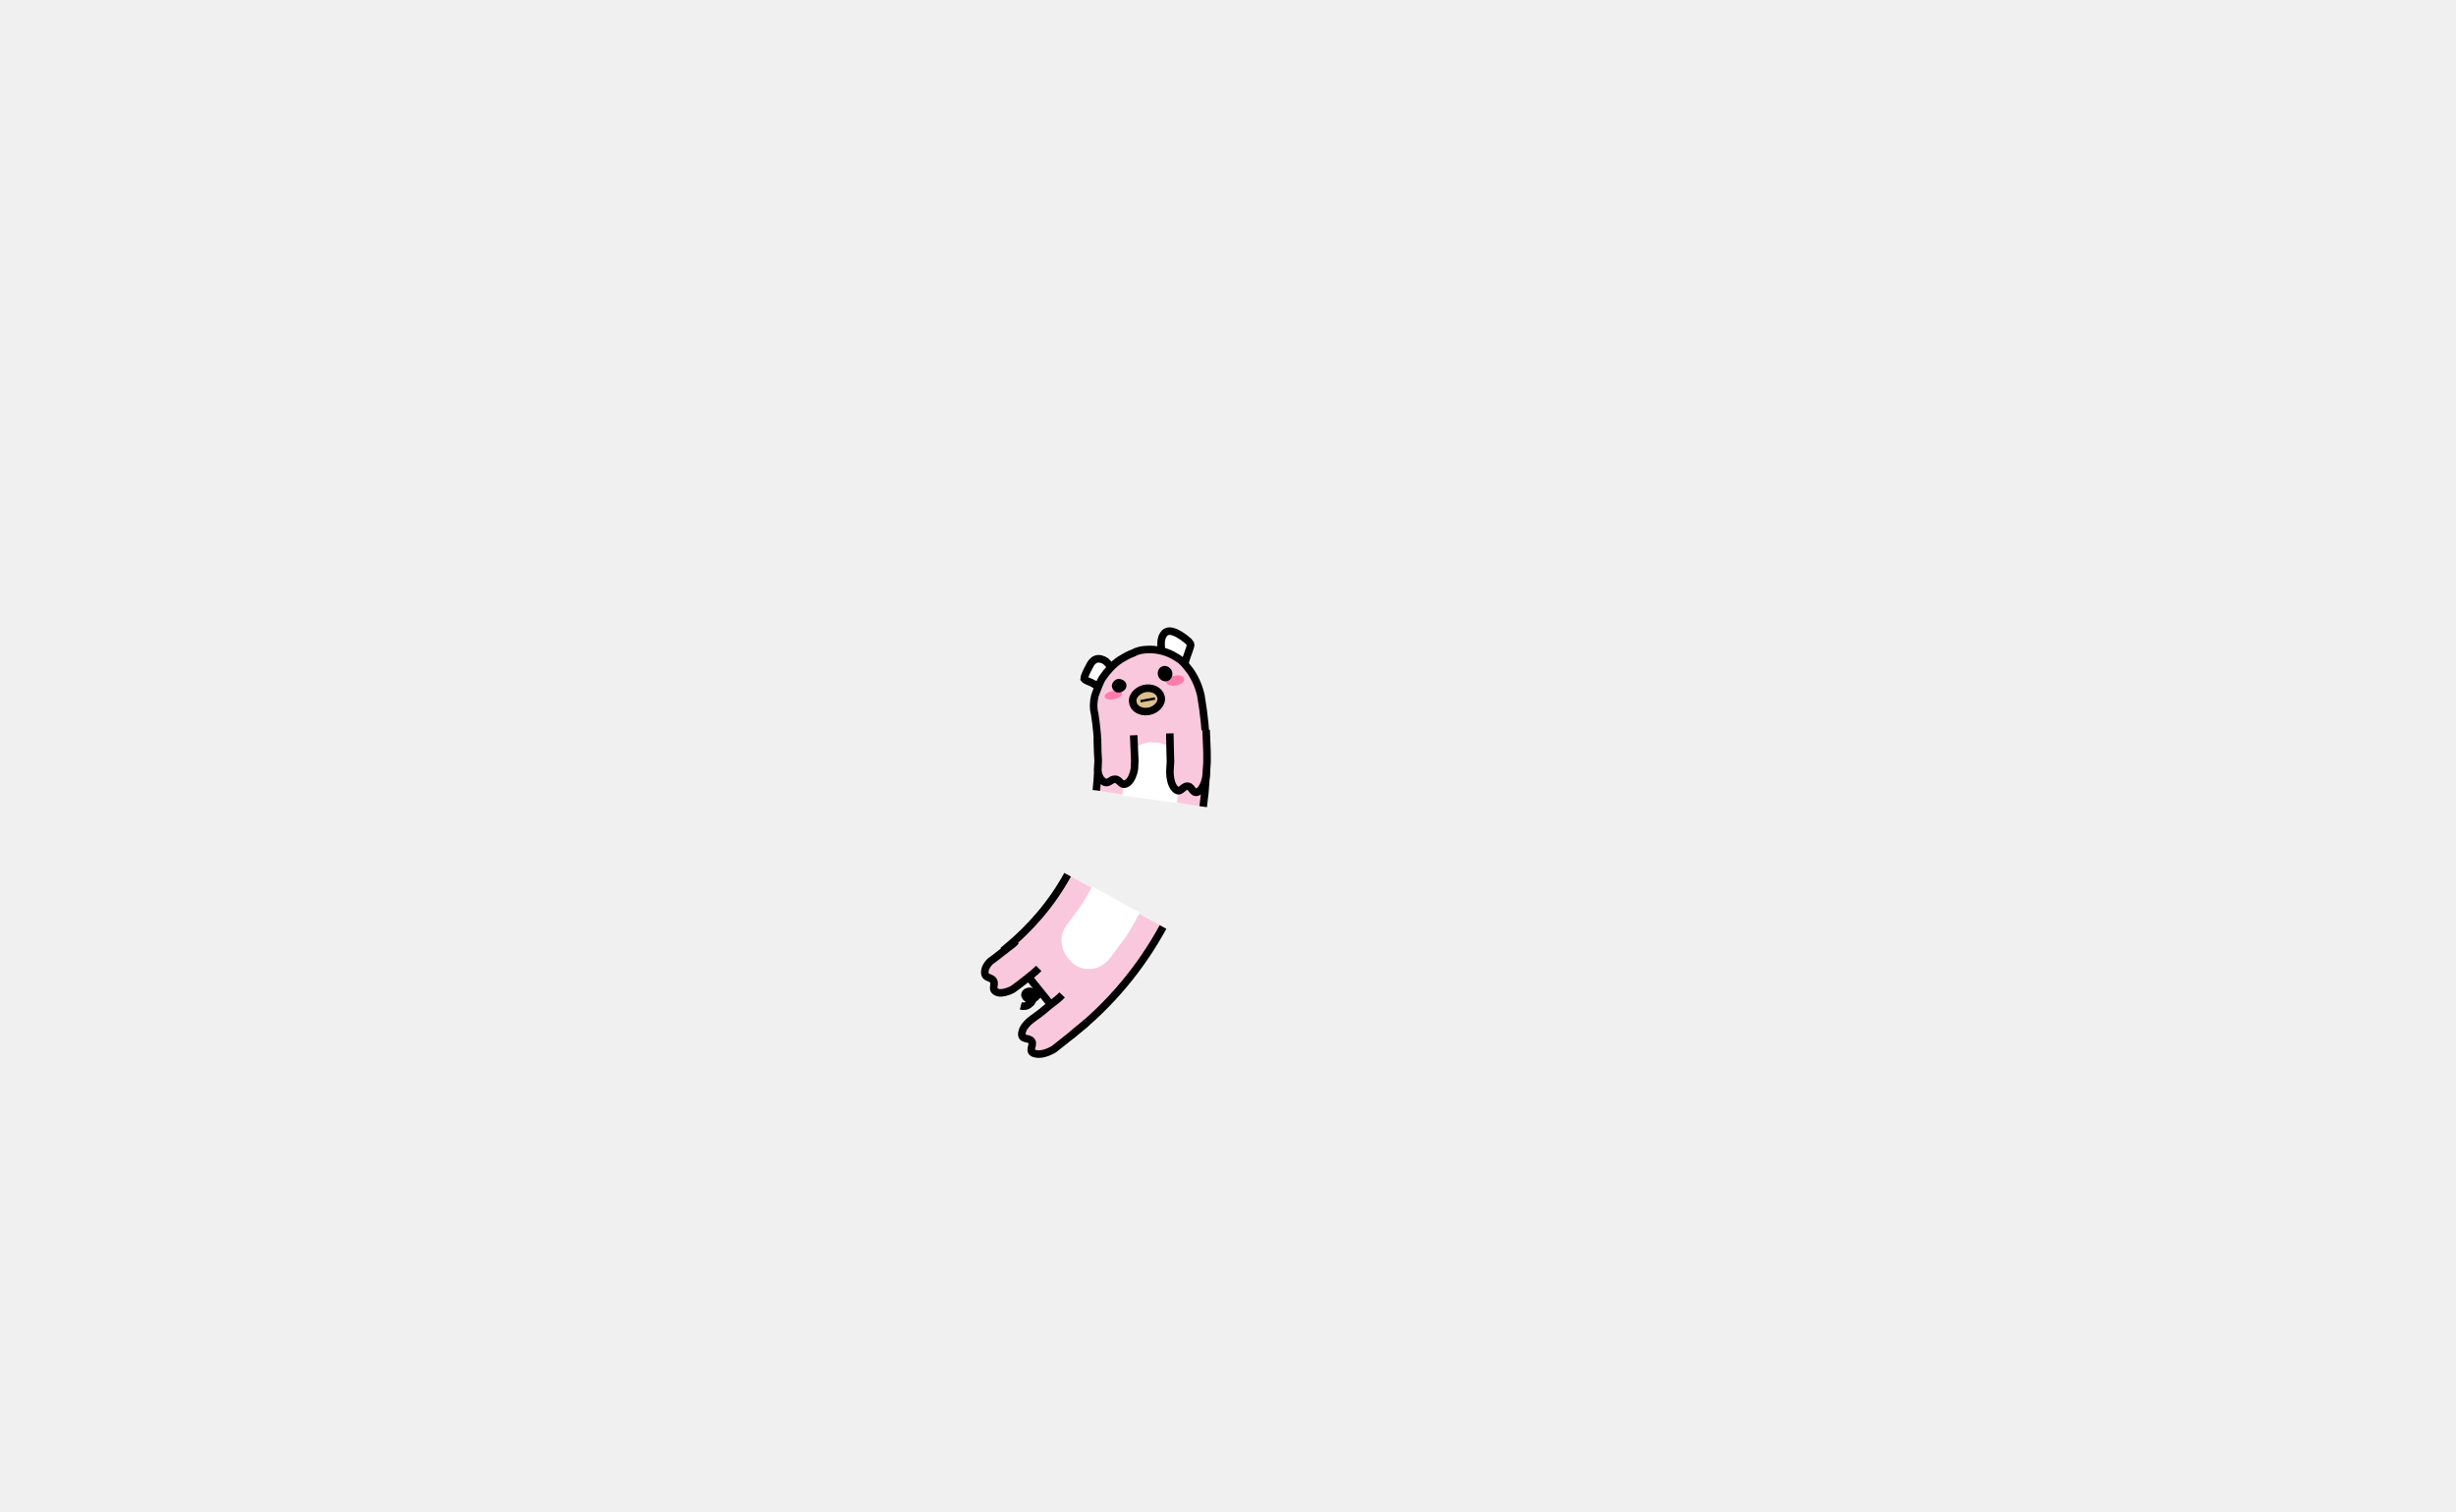
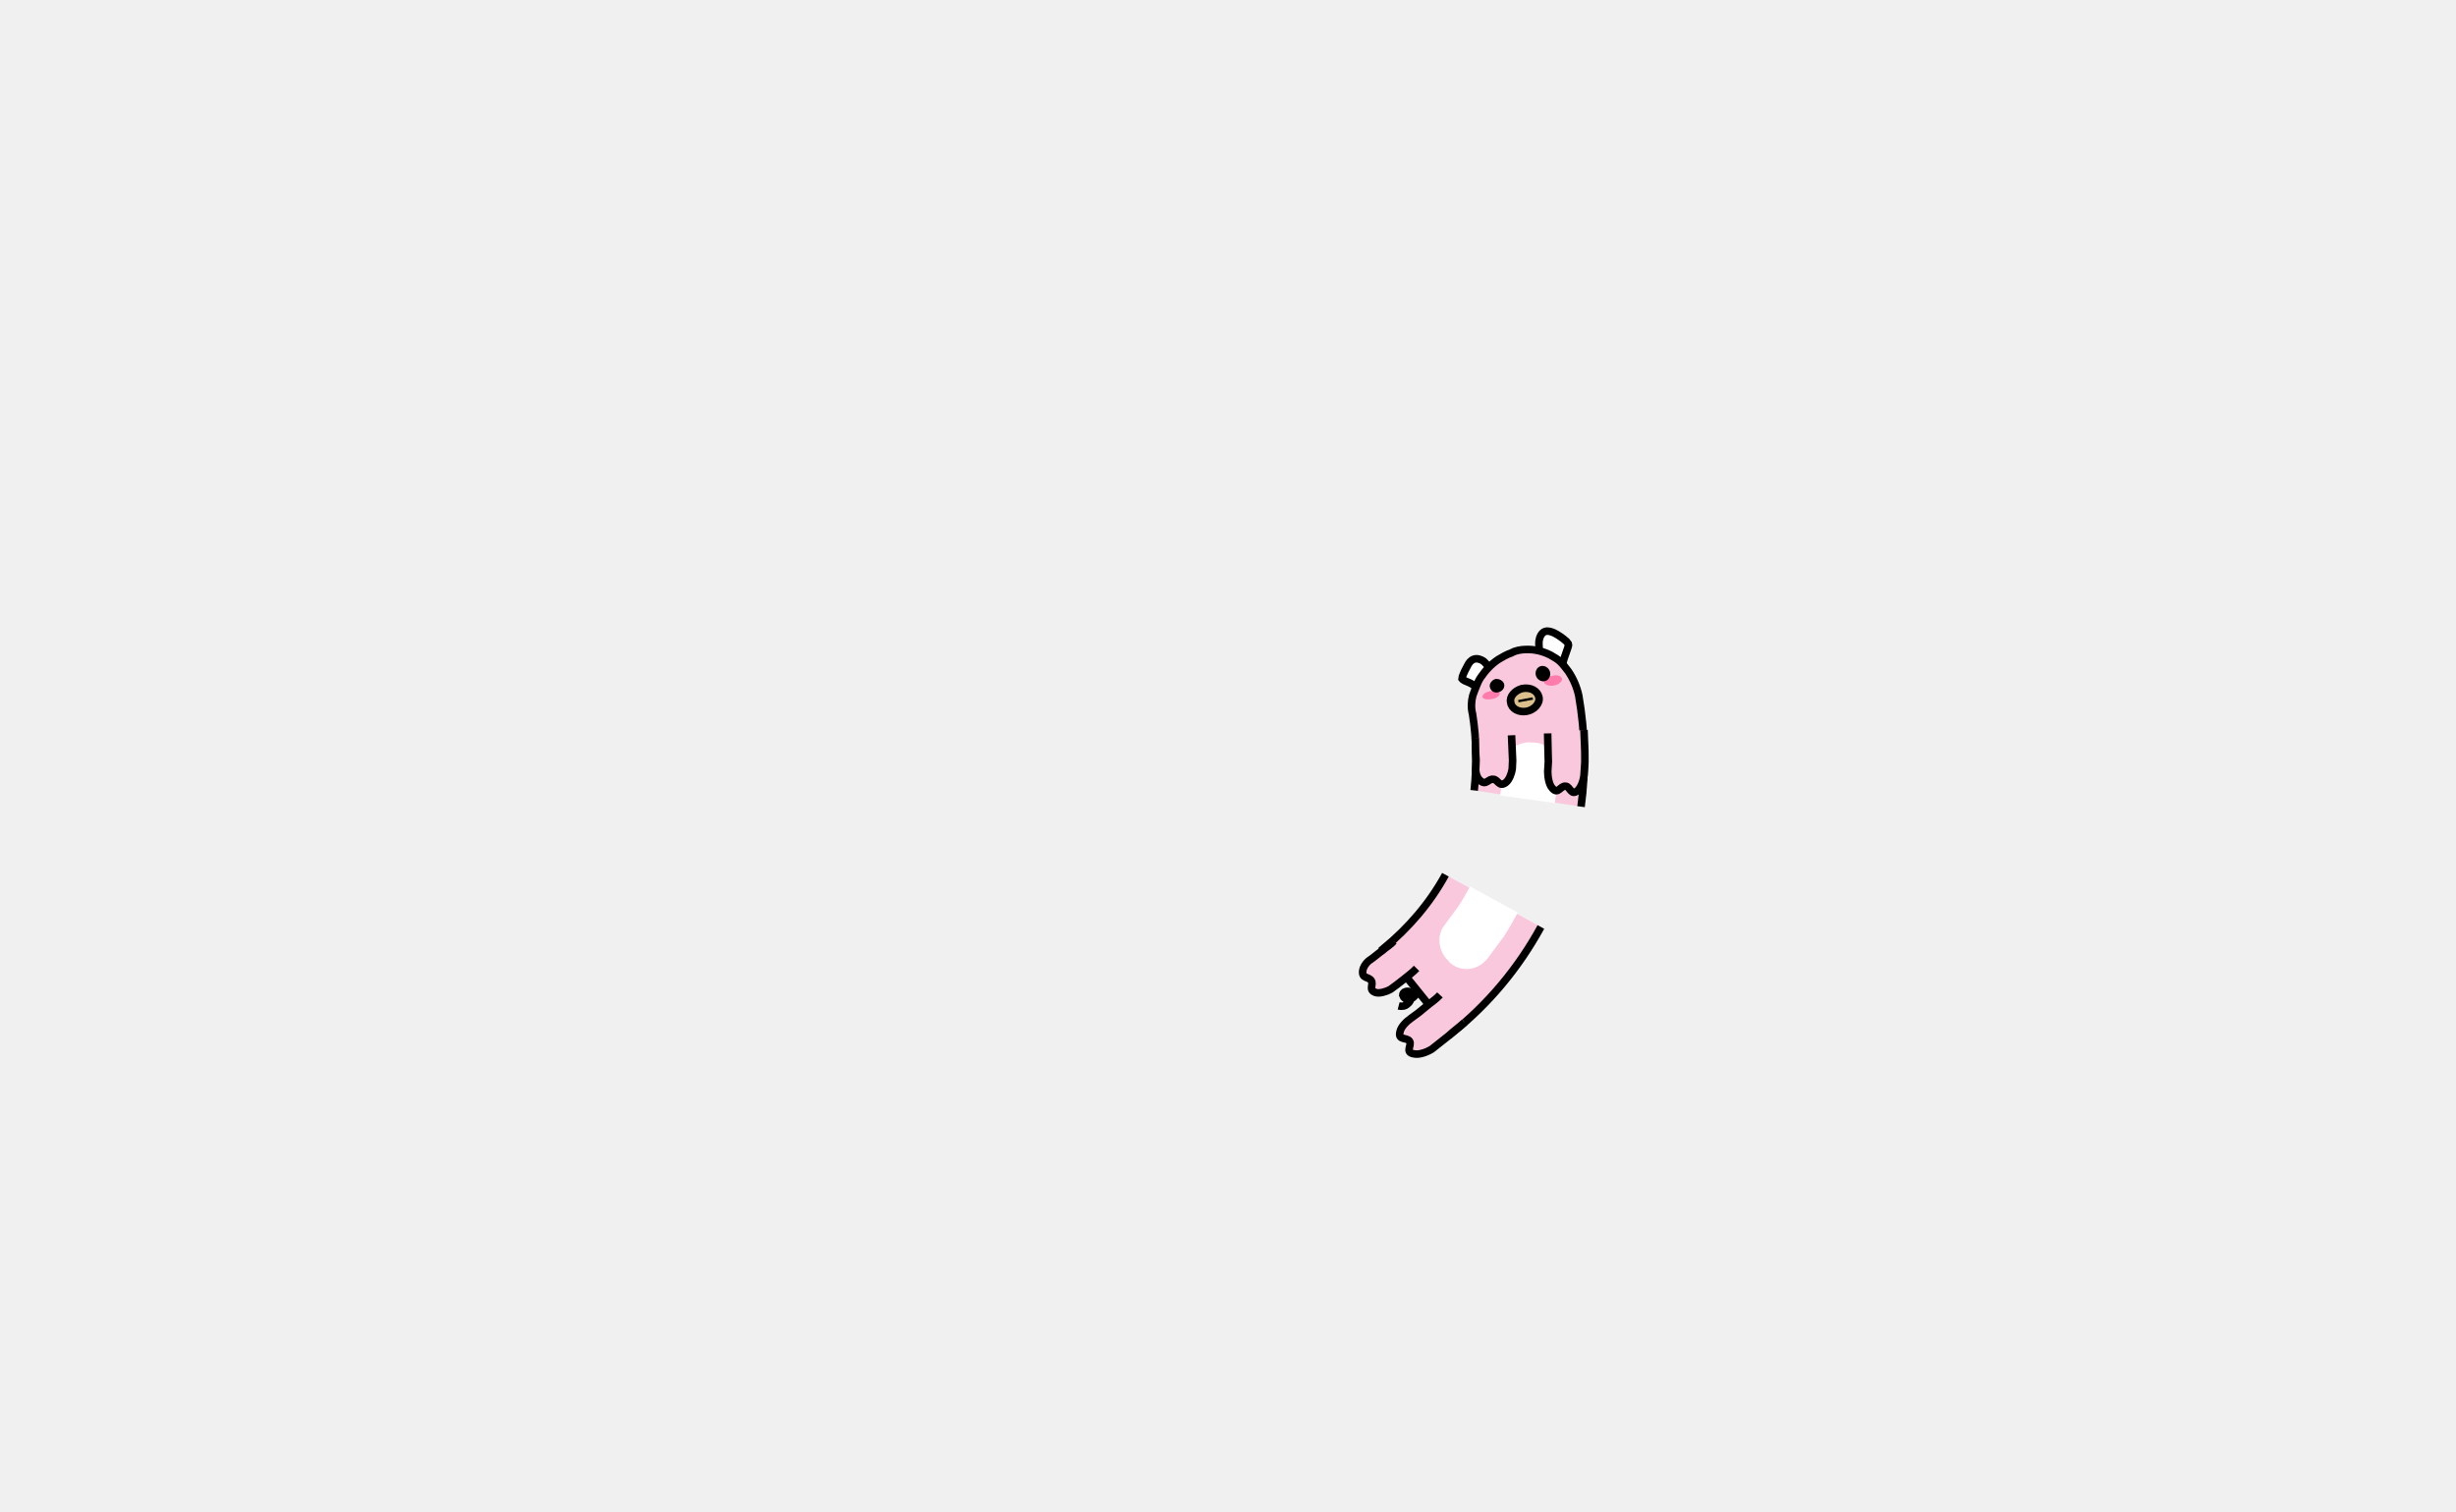
- <svg xmlns="http://www.w3.org/2000/svg" class="lds-pinkpig" width="130px" height="80px" viewBox="0 -50 200 200" preserveAspectRatio="xMidYMid">
+ <svg xmlns="http://www.w3.org/2000/svg" class="lds-pinkpig" width="130px" height="80px" viewBox="-50 -50 200 200" preserveAspectRatio="xMidYMid">
  <g transform="rotate(7.84189 50 50)">
    <animateTransform attributeName="transform" type="rotate" values="360 50 50;0 50 50" keyTimes="0;1" dur="1.5s" repeatCount="indefinite" calcMode="spline" keySplines="0.5 0 0.5 1" begin="-0.15s" />
    <circle cx="50" cy="50" r="39.891" stroke="#fac8dd" stroke-width="14.4" fill="none" stroke-dasharray="0 300">
      <animate attributeName="stroke-dasharray" values="15 300;55.141 300;15 300" keyTimes="0;0.5;1" dur="1.5s" repeatCount="indefinite" calcMode="linear" keySplines="0 0.4 0.6 1;0.4 0 1 0.6" begin="-0.069s" />
    </circle>
    <circle cx="50" cy="50" r="39.891" stroke="#ffffff" stroke-width="7.2" fill="none" stroke-dasharray="0 300">
      <animate attributeName="stroke-dasharray" values="15 300;55.141 300;15 300" keyTimes="0;0.5;1" dur="1.5s" repeatCount="indefinite" calcMode="linear" keySplines="0 0.4 0.6 1;0.4 0 1 0.6" begin="-0.069s" />
    </circle>
    <circle cx="50" cy="50" r="32.771" stroke="#000000" stroke-width="1" fill="none" stroke-dasharray="0 300">
      <animate attributeName="stroke-dasharray" values="15 300;45.299 300;15 300" keyTimes="0;0.5;1" dur="1.5s" repeatCount="indefinite" calcMode="linear" keySplines="0 0.4 0.6 1;0.4 0 1 0.6" begin="-0.069s" />
    </circle>
    <circle cx="50" cy="50" r="47.171" stroke="#000000" stroke-width="1" fill="none" stroke-dasharray="0 300">
      <animate attributeName="stroke-dasharray" values="15 300;66.034 300;15 300" keyTimes="0;0.5;1" dur="1.5s" repeatCount="indefinite" calcMode="linear" keySplines="0 0.4 0.6 1;0.4 0 1 0.6" begin="-0.069s" />
    </circle>
  </g>
  <g transform="rotate(28.6898 50 50)">
    <animateTransform attributeName="transform" type="rotate" values="360 50 50;0 50 50" keyTimes="0;1" dur="1.5s" repeatCount="indefinite" calcMode="spline" keySplines="0.5 0 0.5 1" />
    <path fill="#fac8dd" stroke="#000000" d="M97.2,50c0,6.2-1.2,12.3-3.6,18l-13.3-5.5c1.6-4,2.5-8.2,2.5-12.5" />
    <path fill="#ffffff" d="M93.6,50c0,1.2,0,2.4-0.1,3.7L93,57.3c-0.4,2.1-2.3,3.3-4.2,2.8L88.6,60c-1.9-0.5-3-2.3-2.7-3.9l0.4-3 c0.1-1,0.1-2,0.1-3.1" transform="translate(0,-0.2)" />
    <path fill="none" stroke="#000000" d="M87.1,65.4c-0.1,0.3-0.2,0.9-0.4,1.2c-0.2,0.2-0.5,0.4-0.8,0.3c-0.1,0-0.3-0.1-0.4-0.2 c-0.1-0.2-0.1-0.4,0.1-0.6c0.2-0.2,0.4-0.3,0.6-0.2c0.1,0.1,0.2,0.2,0.3,0.3c0.2,0.3,0.3,0.8,0.1,1.2c-0.1,0.4-0.5,0.7-0.9,0.8" />
    <path fill="#fac8dd" stroke="#000000" d="M85.4,62.7c-0.2,0.7-0.5,1.4-0.8,2.1c-0.3,0.7-0.6,1.4-0.9,2c-0.3,0.5-1,1.2-1.5,1.3c-1.1,0.2-0.7-0.8-1.3-1.1 h0c-0.6-0.3-1.2,0.4-1.6-0.6c-0.2-0.5-0.1-1.3,0.2-1.8c0.3-0.6,0.5-1.2,0.8-1.8c0.2-0.6,0.6-1.2,0.7-1.8" />
    <path fill="#fac8dd" stroke="#000000" d="M94.4,65.9c-0.3,0.9-0.7,1.7-1,2.6c-0.4,0.9-0.7,1.7-1.1,2.6c-0.4,0.7-1.1,1.5-1.8,1.7 c-1.2,0.4-0.7-0.9-1.3-1.2v0c-0.6-0.3-1.4,0.7-1.7-0.5c-0.2-0.6,0.1-1.6,0.4-2.2c0.4-0.8,0.7-1.5,1-2.3c0.3-0.8,0.7-1.5,0.9-2.3" />
  </g>
  <g transform="rotate(7.84189 50 50)">
    <animateTransform attributeName="transform" type="rotate" values="360 50 50;0 50 50" keyTimes="0;1" dur="1.5s" repeatCount="indefinite" calcMode="spline" keySplines="0.5 0 0.5 1" begin="-0.15s" />
    <path fill="#ffffff" stroke="#000000" d="M88.9,30.8c0-0.5-0.2-1-0.2-1.5c0-0.5,0.2-1.1,0.6-1.3c0.4-0.2,0.8-0.1,1.2,0c0.6,0.2,1.2,0.5,1.8,0.9 c0.1,0.1,0.2,0.2,0.3,0.3c0.1,0.2,0,0.3,0,0.5c-0.1,0.5-0.2,1-0.3,1.5c-0.1,0.5-0.1,1-0.1,1.5C91.1,31.9,90,31.4,88.9,30.8z" />
    <path fill="#ffffff" stroke="#000000" d="M82.8,33.8c-0.4-0.3-0.7-0.6-1-0.8c-0.4-0.2-0.9-0.3-1.3-0.1c-0.4,0.2-0.6,0.6-0.7,0.9 c-0.2,0.5-0.4,1.1-0.5,1.6c0,0.1,0,0.2,0,0.3c0.1,0.1,0.2,0.1,0.4,0.2c0.4,0.1,0.8,0.2,1.2,0.4c0.4,0.2,0.7,0.4,1,0.6 C82.2,35.9,82.5,34.9,82.8,33.8z" />
    <path fill="#fac8dd" stroke="#000000" transform="translate(0,0.3)" d="M97.2,50c0-4.9-0.8-9.8-2.3-14.5c-0.4-1.1-1-2.1-1.8-3c-0.4-0.4-0.8-0.8-1.2-1.1c-0.4-0.3-0.9-0.5-1.4-0.7 c-1.1-0.4-2.3-0.5-3.4-0.3c-0.6,0.1-1.3,0.3-1.8,0.7c-0.6,0.3-1.1,0.7-1.6,1.1c-0.9,0.8-1.5,1.7-2,2.7c-0.2,0.4-0.3,0.8-0.4,1.2 c-0.1,0.4-0.2,0.8-0.3,1.3c-0.1,0.8,0,1.7,0.3,2.4c1,3.3,1.5,6.6,1.6,10" />
    <path fill="#ffffff" transform="translate(0,0.3)" d="M86.4,50c0-0.6,0-1.3-0.1-1.9l-0.1-1.9c0-0.4,0-0.8,0.1-1.2c0.1-0.4,0.3-0.8,0.6-1.1c0.5-0.7,1.3-1.2,2.3-1.4 l0.3,0c0.9-0.2,1.9,0,2.6,0.6c0.4,0.3,0.7,0.6,0.9,1c0.3,0.4,0.4,0.9,0.4,1.4l0.2,2.2c0.1,0.7,0.1,1.5,0.1,2.3" />
    <path fill="#fac8dd" stroke="#000000" d="M86.8,42.2l0.4,2.2l0.2,1.1l0.1,1.1c0,0.6-0.2,1.5-0.6,1.9c-0.8,0.8-1.1-0.3-1.7-0.2c-0.7,0-0.8,1-1.7,0.4 c-0.5-0.3-0.8-1.1-0.8-1.6l-0.1-1l-0.2-1l-0.3-1.9" />
    <path fill="#fac8dd" stroke="#000000" d="M96.2,40.2l0.5,2.8l0.2,1.4l0.1,1.4c0.1,0.8-0.1,1.9-0.5,2.4c-0.8,1-1.1-0.4-1.7-0.3h0c-0.7,0-0.8,1.3-1.7,0.5 c-0.5-0.4-0.8-1.4-0.9-2.1l-0.1-1.3l-0.2-1.2l-0.4-2.5" />
    <path fill="#dbc08e" stroke="#000000" d="M89.7,36.7c0.3,0.8-0.4,1.8-1.4,2.1c-1,0.3-2-0.1-2.2-0.9c-0.3-0.7,0.3-1.6,1.2-2 C88.4,35.5,89.4,35.9,89.7,36.7z" />
    <line stroke="#000000" x1="87.5" y1="37.3" x2="87.6" y2="37.6" />
    <line stroke="#000000" x1="88.4" y1="37" x2="88.5" y2="37.3" />
    <path fill="#ff7bac" d="M92.4,33.9c0.1,0.3-0.3,0.8-0.9,1c-0.6,0.2-1.2,0.1-1.4-0.2c-0.1-0.3,0.3-0.8,0.9-1 C91.6,33.4,92.3,33.5,92.4,33.9z" />
    <path fill="#ff7bac" d="M82.3,37.7c0.1,0.3,0.7,0.3,1.3,0.1c0.6-0.2,1-0.6,0.9-0.9c-0.1-0.3-0.7-0.3-1.3-0.1 C82.6,37,82.2,37.4,82.3,37.7z" />
    <path fill="#000000" d="M84.9,35.6c0.2,0.5-0.1,1-0.6,1.2c-0.5,0.2-1,0-1.2-0.5c-0.2-0.4,0.1-1,0.6-1.2C84.2,35,84.7,35.2,84.9,35.6z" />
    <path fill="#000000" d="M90.7,33.2c0.2,0.5,0,1.1-0.5,1.3c-0.5,0.2-1.1-0.1-1.3-0.6c-0.2-0.5,0-1.1,0.5-1.3C89.9,32.4,90.5,32.7,90.7,33.2z" />
  </g>
</svg>
